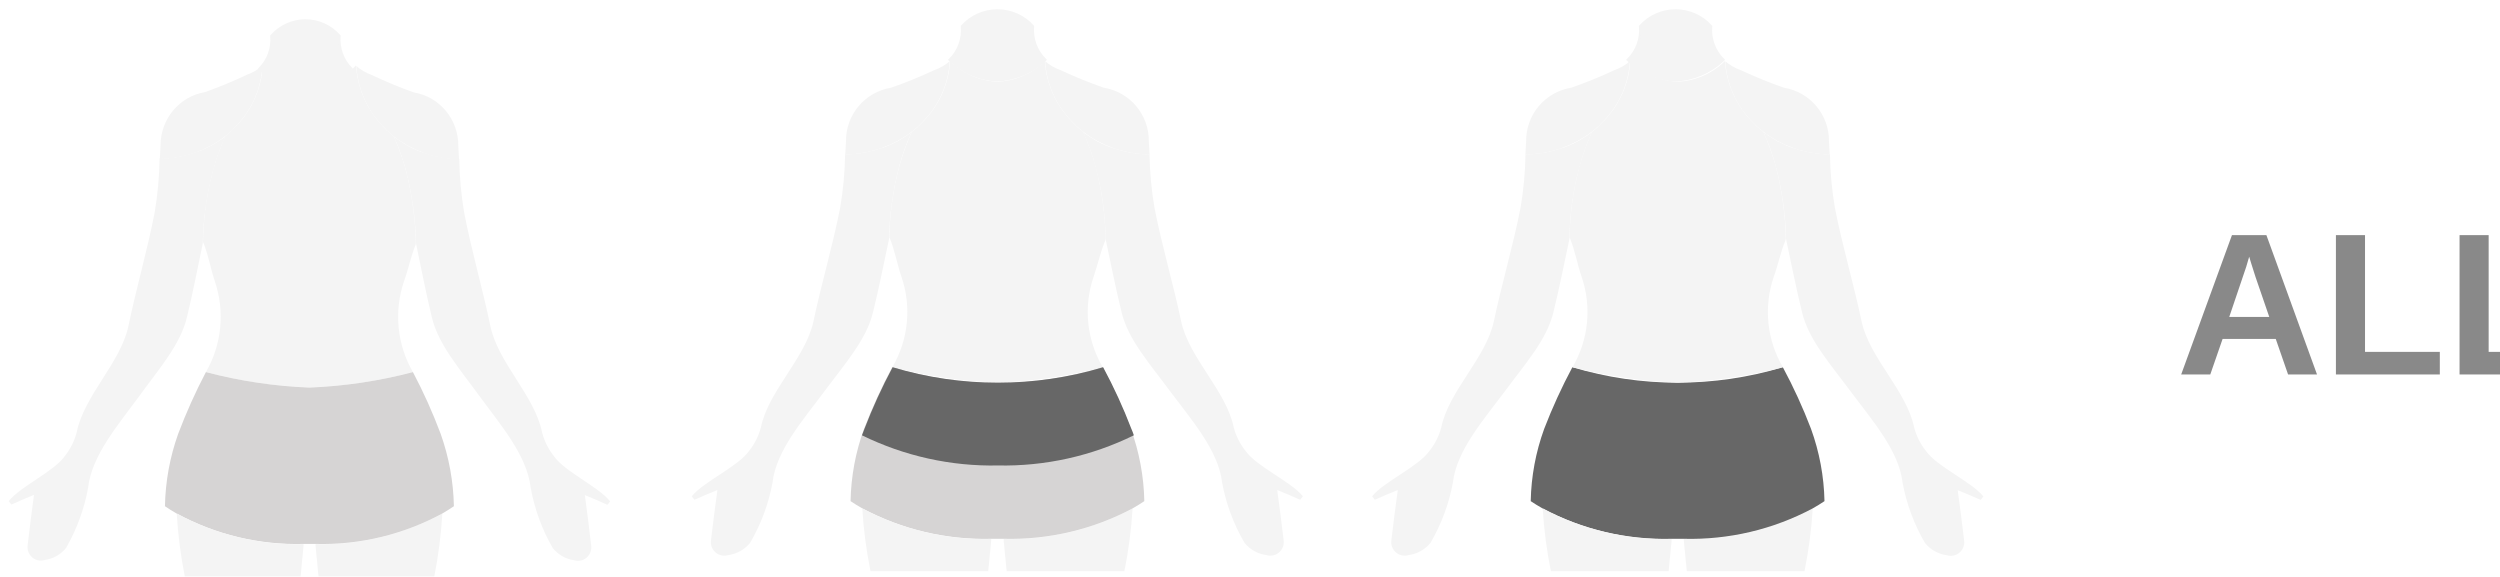
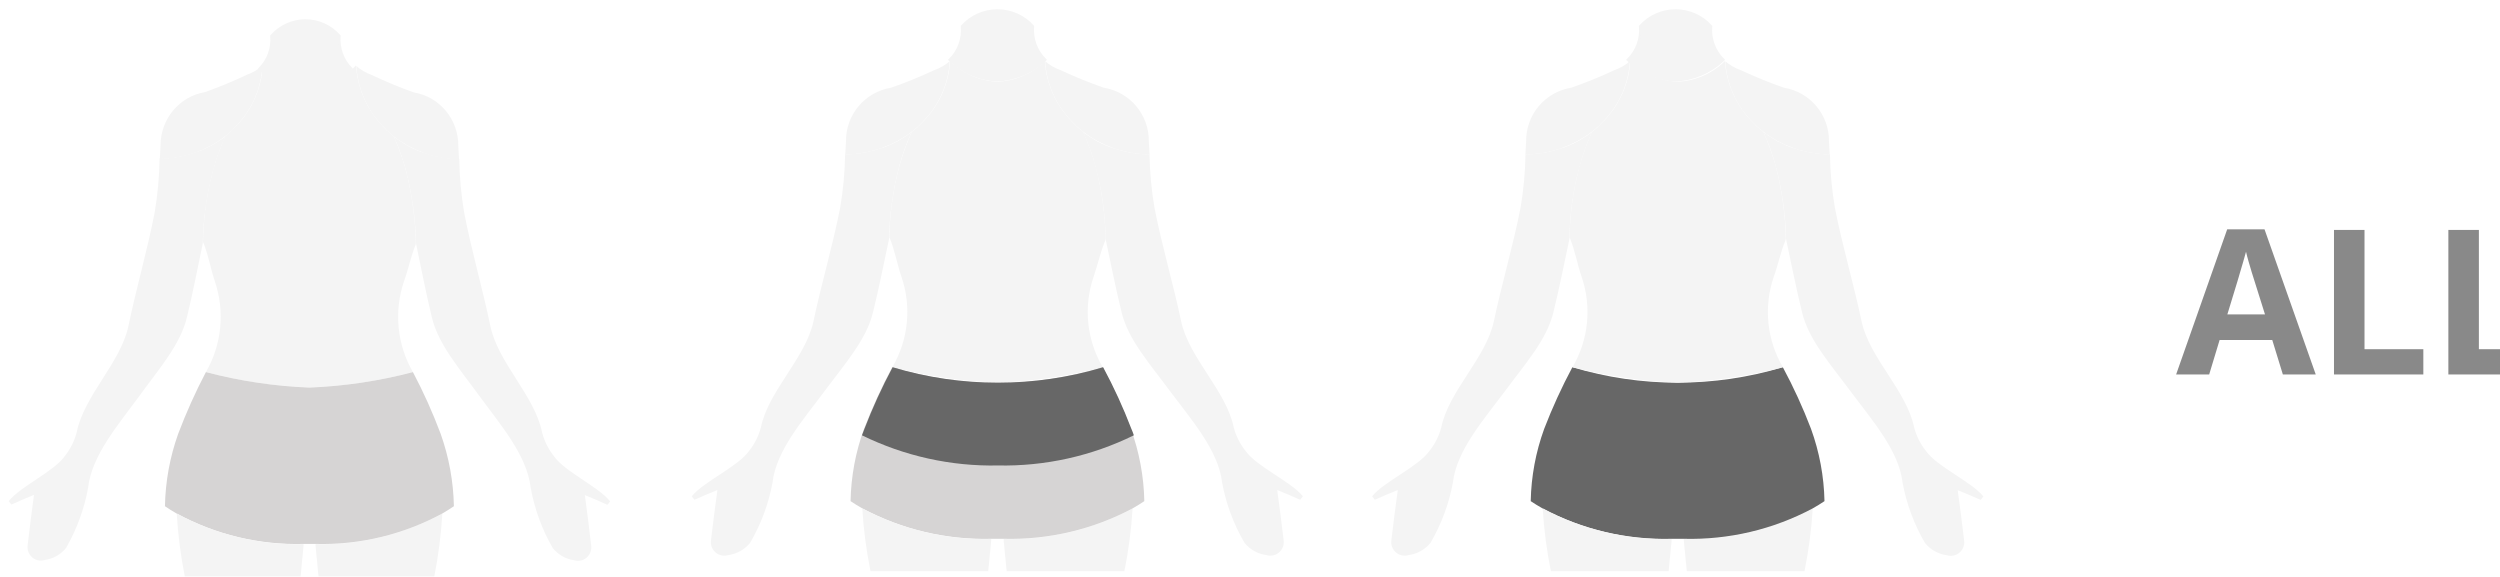
<svg xmlns="http://www.w3.org/2000/svg" width="247px" height="57px" viewBox="0 0 247 57" version="1.1">
  <defs />
  <g id="BodyParts-Thumbnail-Final" stroke="none" stroke-width="1" fill="none" fill-rule="evenodd">
    <g id="length_thumbnails" transform="translate(0, 1)">
-       <text id="ALL" fill-opacity="0.775" fill="#686868" font-family="CenturyGothic-Bold, Century Gothic, Arial" font-size="20" font-weight="bold">
+       <text id="ALL" fill-opacity="0.775" fill="#686868" font-family="Muli-Bold, Muli" font-size="20" font-weight="bold">
        <tspan x="215" y="36">ALL</tspan>
      </text>
      <g id="length_thumbnails_0" fill-rule="nonzero">
        <path d="M41.065,23.18 C41.065,23.204 41.089,22.982 41.089,23.008 C41.031,20.601 40.706,18.208 40.119,15.876 C39.792,14.714 39.387,13.576 38.908,12.47 C38.908,12.47 38.52,12.15 38.326,11.976 C38.226,11.899 38.136,11.807 38.06,11.705 L37.866,11.507 L37.769,11.409 C36.239,9.803 35.321,7.695 35.176,5.463 L35.153,5.487 C33.928,6.718 32.297,7.439 30.578,7.51 C28.86,7.434 27.23,6.714 26.003,5.487 L25.967,5.463 C25.829,7.697 24.909,9.807 23.374,11.41 L23.277,11.509 L23.083,11.706 L22.817,11.978 C22.623,12.15 22.429,12.323 22.235,12.472 C21.752,13.576 21.347,14.713 21.024,15.876 C20.413,18.204 20.087,20.599 20.054,23.008 C20.054,22.984 20.077,22.958 20.077,22.934 C20.611,24.267 20.804,25.55 21.24,26.833 C22.234,29.801 21.907,33.063 20.343,35.765 C23.689,36.645 27.118,37.158 30.571,37.295 C34.024,37.16 37.452,36.647 40.798,35.765 C39.235,33.063 38.907,29.801 39.901,26.833 C40.363,25.574 40.532,24.512 41.065,23.18 Z" id="Path_1246" fill="#F4F4F4" />
        <path d="M41.524,13.957 C41.452,13.933 41.404,13.907 41.33,13.883 C41.251,13.846 41.17,13.813 41.088,13.784 C41.018,13.761 40.953,13.728 40.894,13.686 C40.821,13.662 40.755,13.612 40.676,13.587 L40.537,13.513 L40.246,13.372 C40.223,13.348 40.198,13.348 40.174,13.323 C39.513,12.95 38.895,12.503 38.332,11.99 C38.231,11.913 38.142,11.821 38.065,11.719 L37.871,11.522 L37.774,11.423 C36.245,9.826 35.333,7.721 35.205,5.494 L35.175,5.494 C35.63,5.897 36.157,6.207 36.726,6.407 C38.086,7.055 39.477,7.632 40.895,8.135 C43.444,8.555 45.309,10.81 45.281,13.44 C45.305,13.885 45.33,14.304 45.353,14.747 C44.199,14.729 43.055,14.529 41.961,14.154 L41.938,14.154 C41.805,14.078 41.667,14.012 41.524,13.957 Z" id="Path_1237" fill="#F4F4F4" />
        <path d="M43.705,49.73 C43.582,51.819 43.314,53.897 42.905,55.948 L31.468,55.948 C31.396,55.035 31.274,54.097 31.201,53.184 C31.182,53.044 31.174,52.902 31.178,52.761 C35.541,52.868 39.856,51.824 43.705,49.73 Z" id="Path_1230" fill="#F4F4F4" />
        <path d="M43.536,41.859 C42.753,39.77 41.838,37.734 40.798,35.764 C37.452,36.643 34.024,37.156 30.571,37.294 C27.118,37.158 23.689,36.645 20.343,35.764 C19.309,37.736 18.394,39.772 17.605,41.859 C16.785,44.154 16.343,46.572 16.297,49.014 C16.66,49.261 17.048,49.508 17.436,49.73 C21.287,51.818 25.603,52.856 29.965,52.741 L31.177,52.741 C35.538,52.856 39.854,51.818 43.705,49.73 C44.093,49.508 44.48,49.261 44.845,49.014 C44.797,46.572 44.355,44.155 43.536,41.859 Z" id="Path_1231" fill="#D6D4D4" />
        <path d="M40.119,15.9 C39.814,14.731 39.409,13.592 38.907,12.496 C39.312,12.798 39.733,13.078 40.167,13.334 C40.191,13.358 40.216,13.358 40.239,13.383 L40.53,13.525 L40.669,13.598 C40.737,13.641 40.81,13.674 40.887,13.697 C40.956,13.72 41.021,13.753 41.081,13.796 C41.16,13.833 41.241,13.866 41.323,13.894 C41.395,13.918 41.444,13.944 41.517,13.968 C41.656,14.017 41.784,14.067 41.933,14.109 L41.957,14.109 C43.058,14.491 44.211,14.692 45.374,14.702 C45.401,16.48 45.564,18.254 45.86,20.007 C46.586,23.782 47.677,27.488 48.452,31.234 C49.227,34.886 52.838,38.094 53.565,41.746 C53.786,42.583 54.174,43.364 54.705,44.041 C55.771,45.594 59.091,47.052 60.279,48.532 C60.198,48.653 60.109,48.768 60.013,48.877 C59.261,48.532 58.51,48.211 57.784,47.915 C58.001,49.544 58.22,51.221 58.413,52.924 C58.463,53.369 58.291,53.809 57.955,54.097 C57.618,54.385 57.163,54.482 56.741,54.356 C55.905,54.242 55.143,53.81 54.609,53.146 C53.548,51.299 52.81,49.279 52.428,47.175 C52.088,44.017 49.399,40.908 47.508,38.317 C45.376,35.381 43.291,33.037 42.656,30.298 C42.073,27.899 41.613,25.486 41.104,23.068 L41.104,23.044 C41.049,20.632 40.719,18.235 40.119,15.9 Z" id="Path_1232" fill="#F4F4F4" />
        <path d="M19.617,13.951 C19.689,13.927 19.738,13.901 19.811,13.877 C19.89,13.84 19.971,13.807 20.054,13.779 C20.123,13.756 20.188,13.723 20.248,13.68 C20.32,13.656 20.386,13.606 20.465,13.581 L20.604,13.508 L20.895,13.367 C20.919,13.343 20.944,13.343 20.967,13.317 C21.629,12.944 22.247,12.498 22.81,11.985 C22.91,11.907 23,11.816 23.076,11.714 L23.27,11.516 L23.367,11.417 C24.896,9.82 25.808,7.715 25.936,5.489 L25.96,5.465 C25.505,5.867 24.978,6.177 24.408,6.378 C23.051,7.024 21.662,7.6 20.246,8.103 C17.702,8.532 15.842,10.781 15.86,13.407 C15.836,13.852 15.811,14.271 15.788,14.715 C16.942,14.696 18.086,14.496 19.18,14.122 L19.204,14.122 C19.351,14.074 19.496,14 19.617,13.951 Z" id="Path_1212" fill="#F4F4F4" />
        <path d="M17.46,49.73 C17.583,51.819 17.851,53.897 18.26,55.948 L29.699,55.948 C29.771,55.035 29.893,54.097 29.965,53.184 C29.984,53.044 29.992,52.902 29.988,52.761 C25.625,52.875 21.307,51.83 17.46,49.73 Z" id="Path_1206" fill="#F4F4F4" />
        <path d="M21.046,15.9 C21.351,14.731 21.756,13.592 22.258,12.496 C21.845,12.79 21.416,13.062 20.974,13.31 C20.951,13.334 20.926,13.334 20.902,13.359 L20.611,13.501 L20.472,13.574 C20.405,13.617 20.331,13.65 20.255,13.673 C20.186,13.696 20.12,13.729 20.061,13.772 C19.982,13.809 19.901,13.842 19.818,13.87 C19.746,13.894 19.697,13.92 19.624,13.944 C19.485,13.993 19.358,14.043 19.208,14.085 L19.184,14.085 C18.084,14.467 16.93,14.668 15.767,14.678 C15.74,16.456 15.578,18.23 15.282,19.983 C14.555,23.758 13.464,27.464 12.689,31.21 C11.914,34.862 8.303,38.07 7.576,41.722 C7.355,42.559 6.968,43.34 6.437,44.017 C5.371,45.57 2.05,47.028 0.862,48.508 C0.943,48.629 1.032,48.744 1.129,48.853 C1.88,48.508 2.631,48.187 3.358,47.891 C3.14,49.52 2.921,51.197 2.728,52.9 C2.678,53.345 2.851,53.785 3.187,54.073 C3.523,54.361 3.979,54.458 4.4,54.332 C5.233,54.221 5.994,53.793 6.53,53.135 C7.59,51.288 8.328,49.268 8.711,47.164 C9.05,44.006 11.74,40.896 13.631,38.306 C15.763,35.37 17.848,33.025 18.483,30.287 C19.065,27.887 19.526,25.475 20.034,23.057 L20.034,23.033 C20.086,20.622 20.426,18.227 21.046,15.9 Z" id="Path_1207" fill="#F4F4F4" />
        <path d="M30.174,1.003 C28.884,1.003 27.655,1.562 26.794,2.541 C26.906,3.748 26.474,4.942 25.62,5.786 L25.644,5.811 C26.866,7.01 28.479,7.711 30.175,7.78 C31.87,7.707 33.481,7.006 34.706,5.811 L34.73,5.786 C33.881,4.938 33.45,3.747 33.554,2.541 C32.694,1.562 31.465,1.003 30.174,1.003 Z" id="Path_396" stroke="#F4F4F4" stroke-width="0.2" fill="#F4F4F4" />
      </g>
      <g id="length_thumbnails_1" transform="translate(68, 0)" fill-rule="nonzero">
        <path d="M34.07,1.589 C33.173,0.588 31.892,0.015 30.548,0.015 C29.204,0.015 27.923,0.588 27.026,1.589 C27.143,2.824 26.693,4.046 25.803,4.91 L25.828,4.935 C27.101,6.163 28.781,6.88 30.549,6.95 C32.315,6.875 33.994,6.159 35.27,4.935 L35.295,4.91 C34.41,4.042 33.961,2.824 34.07,1.589 Z" id="Path_670-path" stroke="#F4F4F4" stroke-width="0.2" fill="#F4F4F4" />
        <path d="M41.216,22.717 C41.216,22.741 41.24,22.519 41.24,22.545 C41.181,20.142 40.85,17.753 40.253,15.424 C39.92,14.264 39.509,13.128 39.021,12.025 C39.021,12.025 38.627,11.705 38.429,11.531 C38.327,11.454 38.236,11.363 38.159,11.261 L37.961,11.063 L37.863,10.965 C36.308,9.361 35.373,7.256 35.227,5.027 L35.203,5.05 C33.958,6.279 32.299,6.999 30.552,7.07 C28.805,6.995 27.148,6.275 25.9,5.05 L25.876,5.027 C25.736,7.257 24.801,9.364 23.241,10.965 L23.142,11.063 L22.945,11.261 L22.674,11.531 C22.477,11.703 22.279,11.877 22.082,12.025 C21.591,13.127 21.179,14.263 20.85,15.424 C20.229,17.748 19.898,20.14 19.864,22.545 C19.864,22.521 19.888,22.495 19.888,22.472 C20.43,23.802 20.626,25.083 21.07,26.364 C22.081,29.328 21.748,32.586 20.158,35.284 C23.56,36.162 27.045,36.674 30.556,36.811 C34.066,36.676 37.552,36.164 40.954,35.284 C39.364,32.586 39.031,29.328 40.042,26.364 C40.476,25.107 40.673,24.047 41.216,22.717 Z" id="Path_1299" fill="#F4F4F4" />
        <path d="M41.684,13.502 C41.61,13.478 41.561,13.452 41.486,13.428 C41.406,13.391 41.324,13.358 41.24,13.33 C41.169,13.307 41.103,13.274 41.042,13.231 C40.969,13.207 40.901,13.158 40.821,13.132 L40.68,13.059 L40.384,12.918 C40.36,12.894 40.335,12.894 40.311,12.869 C39.639,12.497 39.01,12.05 38.438,11.538 C38.336,11.461 38.245,11.37 38.167,11.268 L37.97,11.07 L37.871,10.972 C36.317,9.377 35.39,7.275 35.259,5.052 L35.228,5.027 C35.691,5.428 36.226,5.738 36.805,5.938 C38.188,6.585 39.603,7.161 41.044,7.664 C43.636,8.083 45.531,10.335 45.503,12.96 C45.527,13.404 45.553,13.823 45.577,14.266 C44.403,14.247 43.24,14.048 42.128,13.674 L42.104,13.674 C41.954,13.624 41.806,13.551 41.684,13.502 Z" id="Path_1290" fill="#F4F4F4" />
        <path d="M43.901,49.227 C43.775,51.314 43.504,53.388 43.087,55.436 L31.459,55.436 C31.386,54.524 31.262,53.588 31.189,52.676 C31.169,52.536 31.161,52.395 31.165,52.254 C35.6,52.361 39.988,51.319 43.901,49.227 Z" id="Path_1283" fill="#F4F4F4" />
        <path d="M43.729,41.368 C42.933,39.282 42.003,37.249 40.945,35.282 C34.163,37.319 26.932,37.319 20.15,35.282 C19.098,37.252 18.168,39.284 17.366,41.368 C16.532,43.66 16.082,46.074 16.036,48.513 C16.405,48.76 16.799,49.006 17.194,49.227 C21.109,51.313 25.497,52.348 29.931,52.234 L31.163,52.234 C35.598,52.348 39.986,51.313 43.901,49.227 C44.295,49.006 44.689,48.76 45.059,48.513 C45.011,46.074 44.561,43.661 43.729,41.368 Z" id="Path_1284" fill="#D6D4D4" />
        <path d="M40.229,15.448 C39.92,14.281 39.507,13.143 38.997,12.048 C39.409,12.35 39.837,12.63 40.278,12.886 C40.302,12.91 40.328,12.91 40.352,12.935 L40.648,13.076 L40.789,13.149 C40.857,13.192 40.932,13.225 41.01,13.248 C41.08,13.271 41.147,13.304 41.207,13.347 C41.288,13.384 41.37,13.417 41.454,13.445 C41.527,13.469 41.577,13.495 41.651,13.519 C41.792,13.568 41.922,13.617 42.074,13.66 L42.098,13.66 C43.217,14.041 44.39,14.241 45.572,14.251 C45.6,16.027 45.765,17.798 46.066,19.548 C46.804,23.319 47.914,27.018 48.701,30.759 C49.489,34.406 53.161,37.609 53.9,41.256 C54.124,42.091 54.519,42.871 55.058,43.547 C56.142,45.098 59.518,46.554 60.726,48.031 C60.643,48.152 60.553,48.267 60.455,48.376 C59.691,48.031 58.927,47.711 58.189,47.415 C58.41,49.041 58.633,50.716 58.828,52.417 C58.879,52.861 58.704,53.301 58.362,53.588 C58.02,53.876 57.557,53.973 57.129,53.846 C56.279,53.733 55.504,53.301 54.961,52.638 C53.882,50.794 53.132,48.777 52.744,46.676 C52.398,43.523 49.664,40.418 47.742,37.832 C45.574,34.9 43.454,32.559 42.808,29.825 C42.216,27.429 41.748,25.02 41.231,22.605 L41.231,22.581 C41.2,20.171 40.863,17.774 40.229,15.448 Z" id="Path_1285" fill="#F4F4F4" />
        <path d="M19.411,13.502 C19.485,13.478 19.534,13.452 19.609,13.428 C19.689,13.391 19.771,13.358 19.855,13.33 C19.926,13.307 19.992,13.274 20.053,13.231 C20.126,13.207 20.193,13.158 20.274,13.132 L20.415,13.059 L20.711,12.918 C20.735,12.894 20.76,12.894 20.784,12.869 C21.456,12.497 22.085,12.05 22.657,11.538 C22.759,11.461 22.85,11.37 22.928,11.268 L23.125,11.07 L23.224,10.972 C24.778,9.377 25.705,7.275 25.836,5.052 L25.86,5.028 C25.397,5.43 24.861,5.739 24.282,5.94 C22.9,6.587 21.485,7.162 20.044,7.665 C17.452,8.085 15.556,10.336 15.585,12.962 C15.561,13.406 15.535,13.824 15.511,14.267 C16.685,14.249 17.848,14.049 18.96,13.675 L18.984,13.675 C19.141,13.624 19.263,13.551 19.411,13.502 Z" id="Path_1265" fill="#F4F4F4" />
        <path d="M17.193,49.227 C17.318,51.314 17.59,53.388 18.006,55.436 L29.636,55.436 C29.709,54.524 29.833,53.588 29.906,52.676 C29.926,52.536 29.934,52.395 29.93,52.254 C25.494,52.362 21.106,51.319 17.193,49.227 Z" id="Path_1259" fill="#F4F4F4" />
        <path d="M20.84,15.448 C21.15,14.281 21.562,13.143 22.072,12.048 C21.66,12.35 21.233,12.63 20.791,12.886 C20.767,12.91 20.742,12.91 20.718,12.935 L20.422,13.076 L20.281,13.149 C20.212,13.192 20.138,13.225 20.06,13.248 C19.989,13.271 19.923,13.304 19.862,13.347 C19.782,13.384 19.699,13.417 19.616,13.445 C19.542,13.469 19.493,13.495 19.418,13.519 C19.277,13.568 19.148,13.617 18.995,13.66 L18.971,13.66 C17.852,14.041 16.679,14.241 15.497,14.251 C15.47,16.027 15.305,17.798 15.004,19.548 C14.265,23.319 13.156,27.018 12.368,30.759 C11.58,34.406 7.909,37.609 7.17,41.256 C6.945,42.091 6.551,42.871 6.011,43.547 C4.928,45.098 1.552,46.554 0.344,48.031 C0.426,48.152 0.517,48.267 0.615,48.376 C1.378,48.031 2.142,47.711 2.881,47.415 C2.66,49.041 2.437,50.716 2.241,52.417 C2.19,52.861 2.365,53.301 2.707,53.588 C3.049,53.876 3.512,53.973 3.941,53.846 C4.79,53.733 5.565,53.301 6.109,52.638 C7.187,50.794 7.937,48.777 8.326,46.676 C8.671,43.523 11.405,40.418 13.328,37.832 C15.496,34.9 17.616,32.559 18.261,29.825 C18.853,27.429 19.321,25.02 19.838,22.605 L19.838,22.581 C19.894,20.173 20.23,17.779 20.84,15.448 Z" id="Path_1260" fill="#F4F4F4" />
        <path d="M30.597,44.989 C35.246,45.081 39.851,44.059 44.025,42.008 C43.953,41.791 43.871,41.577 43.778,41.368 C42.98,39.282 42.048,37.249 40.989,35.282 C34.207,37.319 26.976,37.319 20.193,35.282 C19.141,37.252 18.212,39.284 17.41,41.368 C17.336,41.59 17.238,41.791 17.163,42.008 C21.339,44.059 25.945,45.082 30.597,44.989 Z" id="Path_1346" fill="#676767" />
      </g>
      <g id="length_thumbnails_2" transform="translate(135, 0)" fill-rule="nonzero">
        <path d="M34.07,1.589 C33.173,0.588 31.892,0.015 30.548,0.015 C29.204,0.015 27.923,0.588 27.026,1.589 C27.143,2.824 26.693,4.046 25.803,4.91 L25.828,4.935 C27.101,6.163 28.781,6.88 30.549,6.95 C32.315,6.875 33.994,6.159 35.27,4.935 L35.295,4.91 C34.41,4.042 33.961,2.824 34.07,1.589 Z" id="Path_670-path" stroke="#F4F4F4" stroke-width="0.2" fill="#F4F4F4" />
        <path d="M44.098,49.227 C43.973,51.314 43.701,53.388 43.285,55.436 L31.657,55.436 C31.583,54.524 31.459,53.588 31.386,52.676 C31.366,52.536 31.358,52.395 31.362,52.254 C35.797,52.361 40.185,51.319 44.098,49.227 Z" id="Path_1332" fill="#F4F4F4" />
        <path d="M43.928,41.368 C43.131,39.282 42.202,37.249 41.144,35.282 C34.362,37.319 27.132,37.319 20.35,35.282 C19.298,37.252 18.368,39.284 17.566,41.368 C16.732,43.66 16.282,46.074 16.236,48.513 C16.605,48.76 17,49.006 17.394,49.227 C21.309,51.313 25.697,52.348 30.132,52.234 L31.364,52.234 C35.798,52.348 40.186,51.313 44.101,49.227 C44.496,49.006 44.889,48.76 45.259,48.513 C45.21,46.074 44.76,43.661 43.928,41.368 Z" id="Path_1333" fill="#676767" />
        <path d="M40.453,15.448 C40.144,14.281 39.731,13.143 39.221,12.048 C39.633,12.35 40.061,12.63 40.503,12.886 C40.528,12.91 40.552,12.91 40.576,12.935 L40.872,13.076 L41.013,13.149 C41.082,13.192 41.156,13.225 41.234,13.248 C41.304,13.271 41.371,13.304 41.431,13.347 C41.512,13.384 41.594,13.417 41.678,13.445 C41.751,13.469 41.801,13.495 41.875,13.519 C42.016,13.568 42.146,13.617 42.298,13.66 L42.324,13.66 C43.443,14.041 44.616,14.241 45.798,14.251 C45.826,16.027 45.99,17.798 46.291,19.548 C47.03,23.319 48.139,27.018 48.927,30.759 C49.715,34.406 53.386,37.609 54.125,41.256 C54.35,42.096 54.746,42.881 55.289,43.561 C56.373,45.112 59.749,46.568 60.957,48.045 C60.874,48.166 60.784,48.281 60.686,48.39 C59.922,48.045 59.158,47.725 58.42,47.429 C58.641,49.056 58.864,50.73 59.06,52.431 C59.11,52.875 58.935,53.315 58.593,53.602 C58.252,53.89 57.788,53.987 57.36,53.86 C56.51,53.747 55.735,53.315 55.192,52.652 C54.114,50.808 53.363,48.791 52.975,46.69 C52.63,43.537 49.895,40.432 47.973,37.846 C45.805,34.914 43.685,32.573 43.04,29.839 C42.449,27.443 41.98,25.034 41.462,22.62 L41.462,22.596 C41.405,20.182 41.067,17.783 40.453,15.448 Z" id="Path_1334" fill="#F4F4F4" />
        <path d="M41.882,13.502 C41.809,13.478 41.76,13.452 41.685,13.428 C41.605,13.391 41.522,13.358 41.438,13.33 C41.368,13.307 41.302,13.274 41.241,13.231 C41.168,13.207 41.1,13.158 41.02,13.132 L40.879,13.059 L40.583,12.918 C40.557,12.894 40.534,12.894 40.51,12.869 C39.837,12.497 39.209,12.05 38.636,11.538 C38.534,11.461 38.443,11.37 38.366,11.268 L38.168,11.07 L38.07,10.972 C36.515,9.377 35.588,7.275 35.458,5.052 L35.427,5.027 C35.89,5.428 36.425,5.738 37.004,5.938 C38.387,6.585 39.801,7.161 41.242,7.664 C43.834,8.083 45.73,10.335 45.702,12.96 C45.726,13.404 45.751,13.823 45.775,14.266 C44.602,14.247 43.439,14.048 42.326,13.674 L42.302,13.674 C42.153,13.624 42.03,13.551 41.882,13.502 Z" id="Path_1338" fill="#F4F4F4" />
        <path d="M19.61,13.502 C19.683,13.478 19.733,13.452 19.807,13.428 C19.888,13.391 19.97,13.358 20.054,13.33 C20.124,13.307 20.191,13.274 20.251,13.231 C20.325,13.207 20.392,13.158 20.473,13.132 L20.613,13.059 L20.909,12.918 C20.933,12.894 20.959,12.894 20.983,12.869 C21.654,12.497 22.282,12.05 22.855,11.538 C22.957,11.461 23.048,11.37 23.125,11.268 L23.322,11.07 L23.421,10.972 C24.975,9.377 25.903,7.275 26.033,5.052 L26.057,5.028 C25.594,5.43 25.059,5.739 24.48,5.94 C23.097,6.587 21.683,7.162 20.241,7.665 C17.649,8.085 15.754,10.336 15.782,12.962 C15.758,13.406 15.733,13.824 15.709,14.267 C16.882,14.249 18.045,14.049 19.158,13.675 L19.183,13.675 C19.339,13.624 19.486,13.551 19.61,13.502 Z" id="Path_1318" fill="#F4F4F4" />
        <path d="M17.417,49.227 C17.542,51.314 17.814,53.388 18.23,55.436 L29.86,55.436 C29.933,54.524 30.057,53.588 30.13,52.676 C30.151,52.536 30.159,52.395 30.156,52.254 C25.719,52.368 21.328,51.325 17.417,49.227 Z" id="Path_1312" fill="#F4F4F4" />
        <path d="M21.063,15.448 C21.373,14.281 21.785,13.143 22.295,12.048 C21.883,12.35 21.456,12.63 21.014,12.886 C20.99,12.91 20.964,12.91 20.94,12.935 L20.645,13.076 L20.504,13.149 C20.435,13.192 20.36,13.225 20.282,13.248 C20.212,13.271 20.145,13.304 20.085,13.347 C20.004,13.384 19.922,13.417 19.838,13.445 C19.765,13.469 19.716,13.495 19.641,13.519 C19.5,13.568 19.37,13.617 19.218,13.66 L19.193,13.66 C18.074,14.041 16.901,14.241 15.718,14.251 C15.691,16.027 15.526,17.798 15.225,19.548 C14.487,23.319 13.377,27.018 12.589,30.759 C11.801,34.406 8.13,37.609 7.391,41.256 C7.167,42.091 6.772,42.871 6.233,43.547 C5.149,45.098 1.773,46.554 0.565,48.031 C0.648,48.152 0.738,48.267 0.836,48.376 C1.6,48.031 2.364,47.711 3.102,47.415 C2.881,49.041 2.658,50.716 2.462,52.417 C2.412,52.861 2.587,53.301 2.928,53.588 C3.27,53.876 3.734,53.973 4.162,53.846 C5.012,53.733 5.786,53.301 6.33,52.638 C7.408,50.794 8.158,48.777 8.547,46.676 C8.892,43.523 11.627,40.418 13.549,37.832 C15.717,34.9 17.837,32.559 18.482,29.825 C19.074,27.429 19.542,25.02 20.06,22.605 L20.06,22.581 C20.092,20.171 20.429,17.774 21.063,15.448 Z" id="Path_1313" fill="#F4F4F4" />
        <path d="M41.414,22.717 C41.414,22.741 41.44,22.519 41.44,22.545 C41.381,20.142 41.05,17.753 40.453,15.424 C40.12,14.264 39.709,13.128 39.221,12.025 C39.221,12.025 38.827,11.705 38.629,11.531 C38.527,11.454 38.436,11.363 38.359,11.261 L38.161,11.063 L38.063,10.965 C36.508,9.361 35.573,7.256 35.427,5.027 L35.403,5.05 C34.158,6.279 32.5,6.999 30.752,7.07 C29.005,6.995 27.348,6.275 26.101,5.05 L26.077,5.027 C25.936,7.257 25.001,9.364 23.441,10.965 L23.342,11.063 L23.145,11.261 L22.874,11.531 C22.677,11.703 22.48,11.877 22.282,12.025 C21.791,13.127 21.379,14.263 21.05,15.424 C20.429,17.748 20.098,20.14 20.064,22.545 C20.064,22.521 20.088,22.495 20.088,22.472 C20.63,23.802 20.826,25.083 21.27,26.364 C22.281,29.328 21.948,32.586 20.358,35.284 C23.76,36.162 27.246,36.674 30.756,36.811 C34.267,36.676 37.752,36.164 41.154,35.284 C39.564,32.586 39.231,29.328 40.242,26.364 C40.7,25.107 40.872,24.047 41.414,22.717 Z" id="Path_1342" fill="#F4F4F4" />
      </g>
    </g>
  </g>
</svg>
